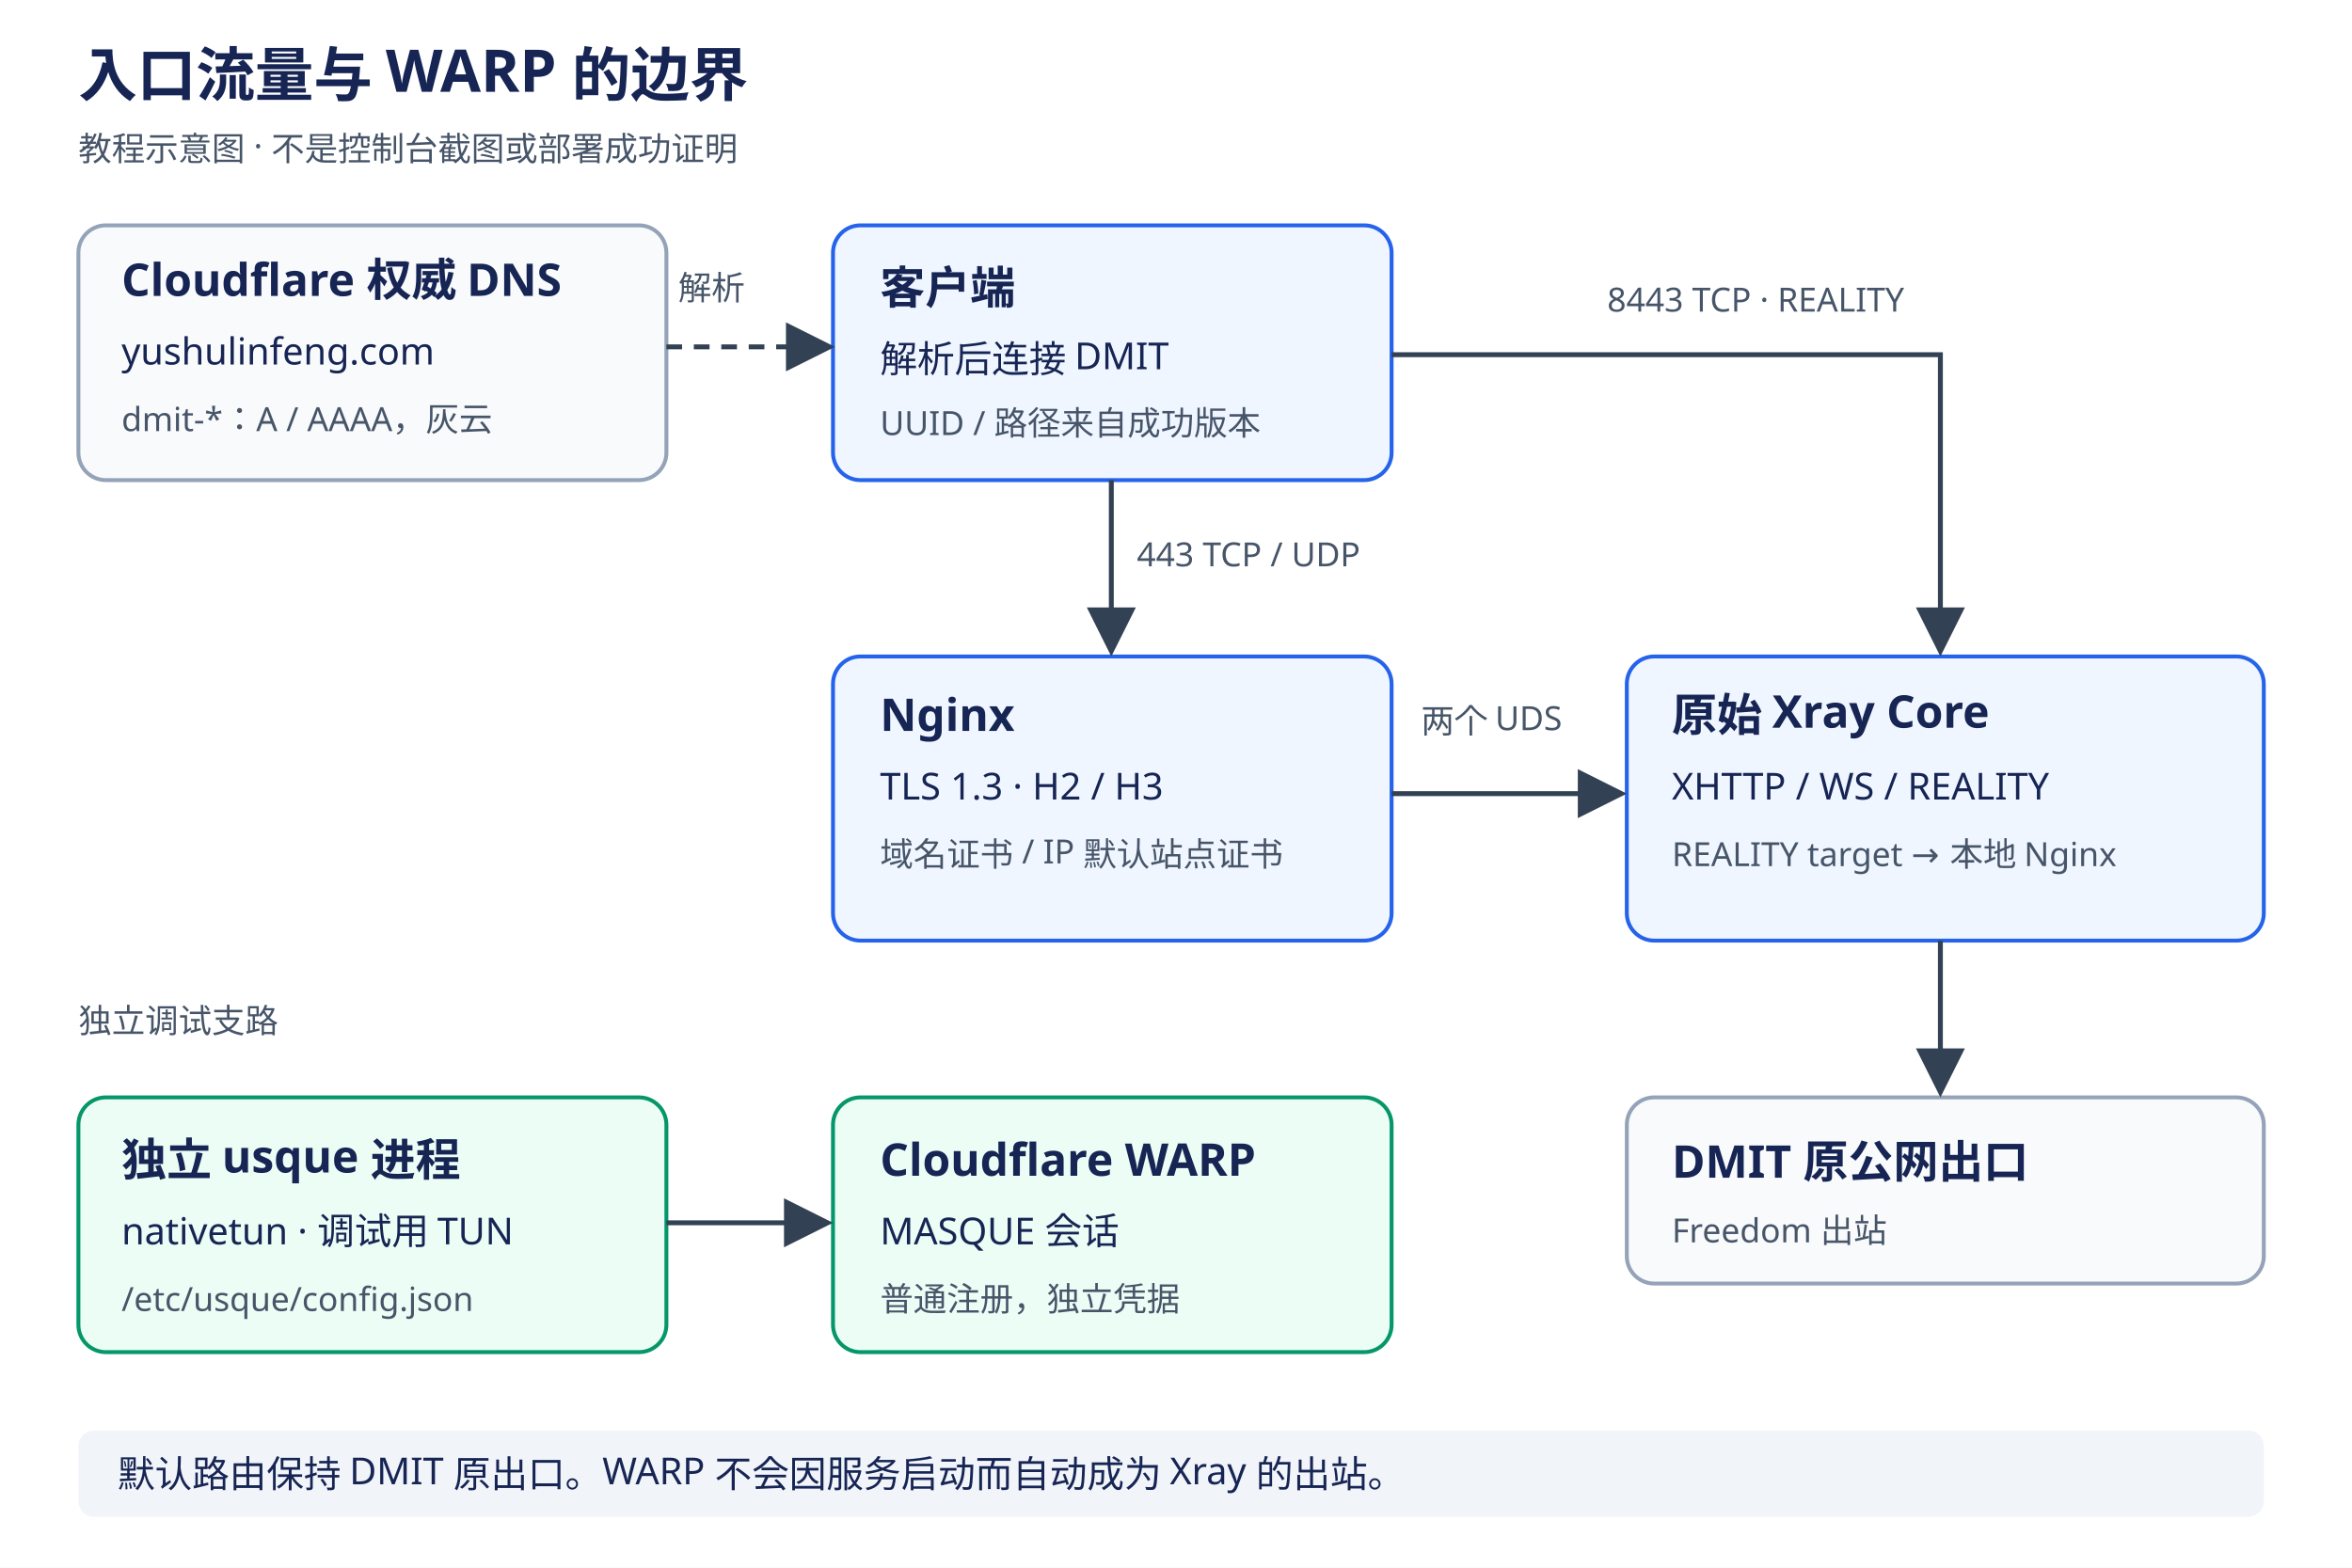
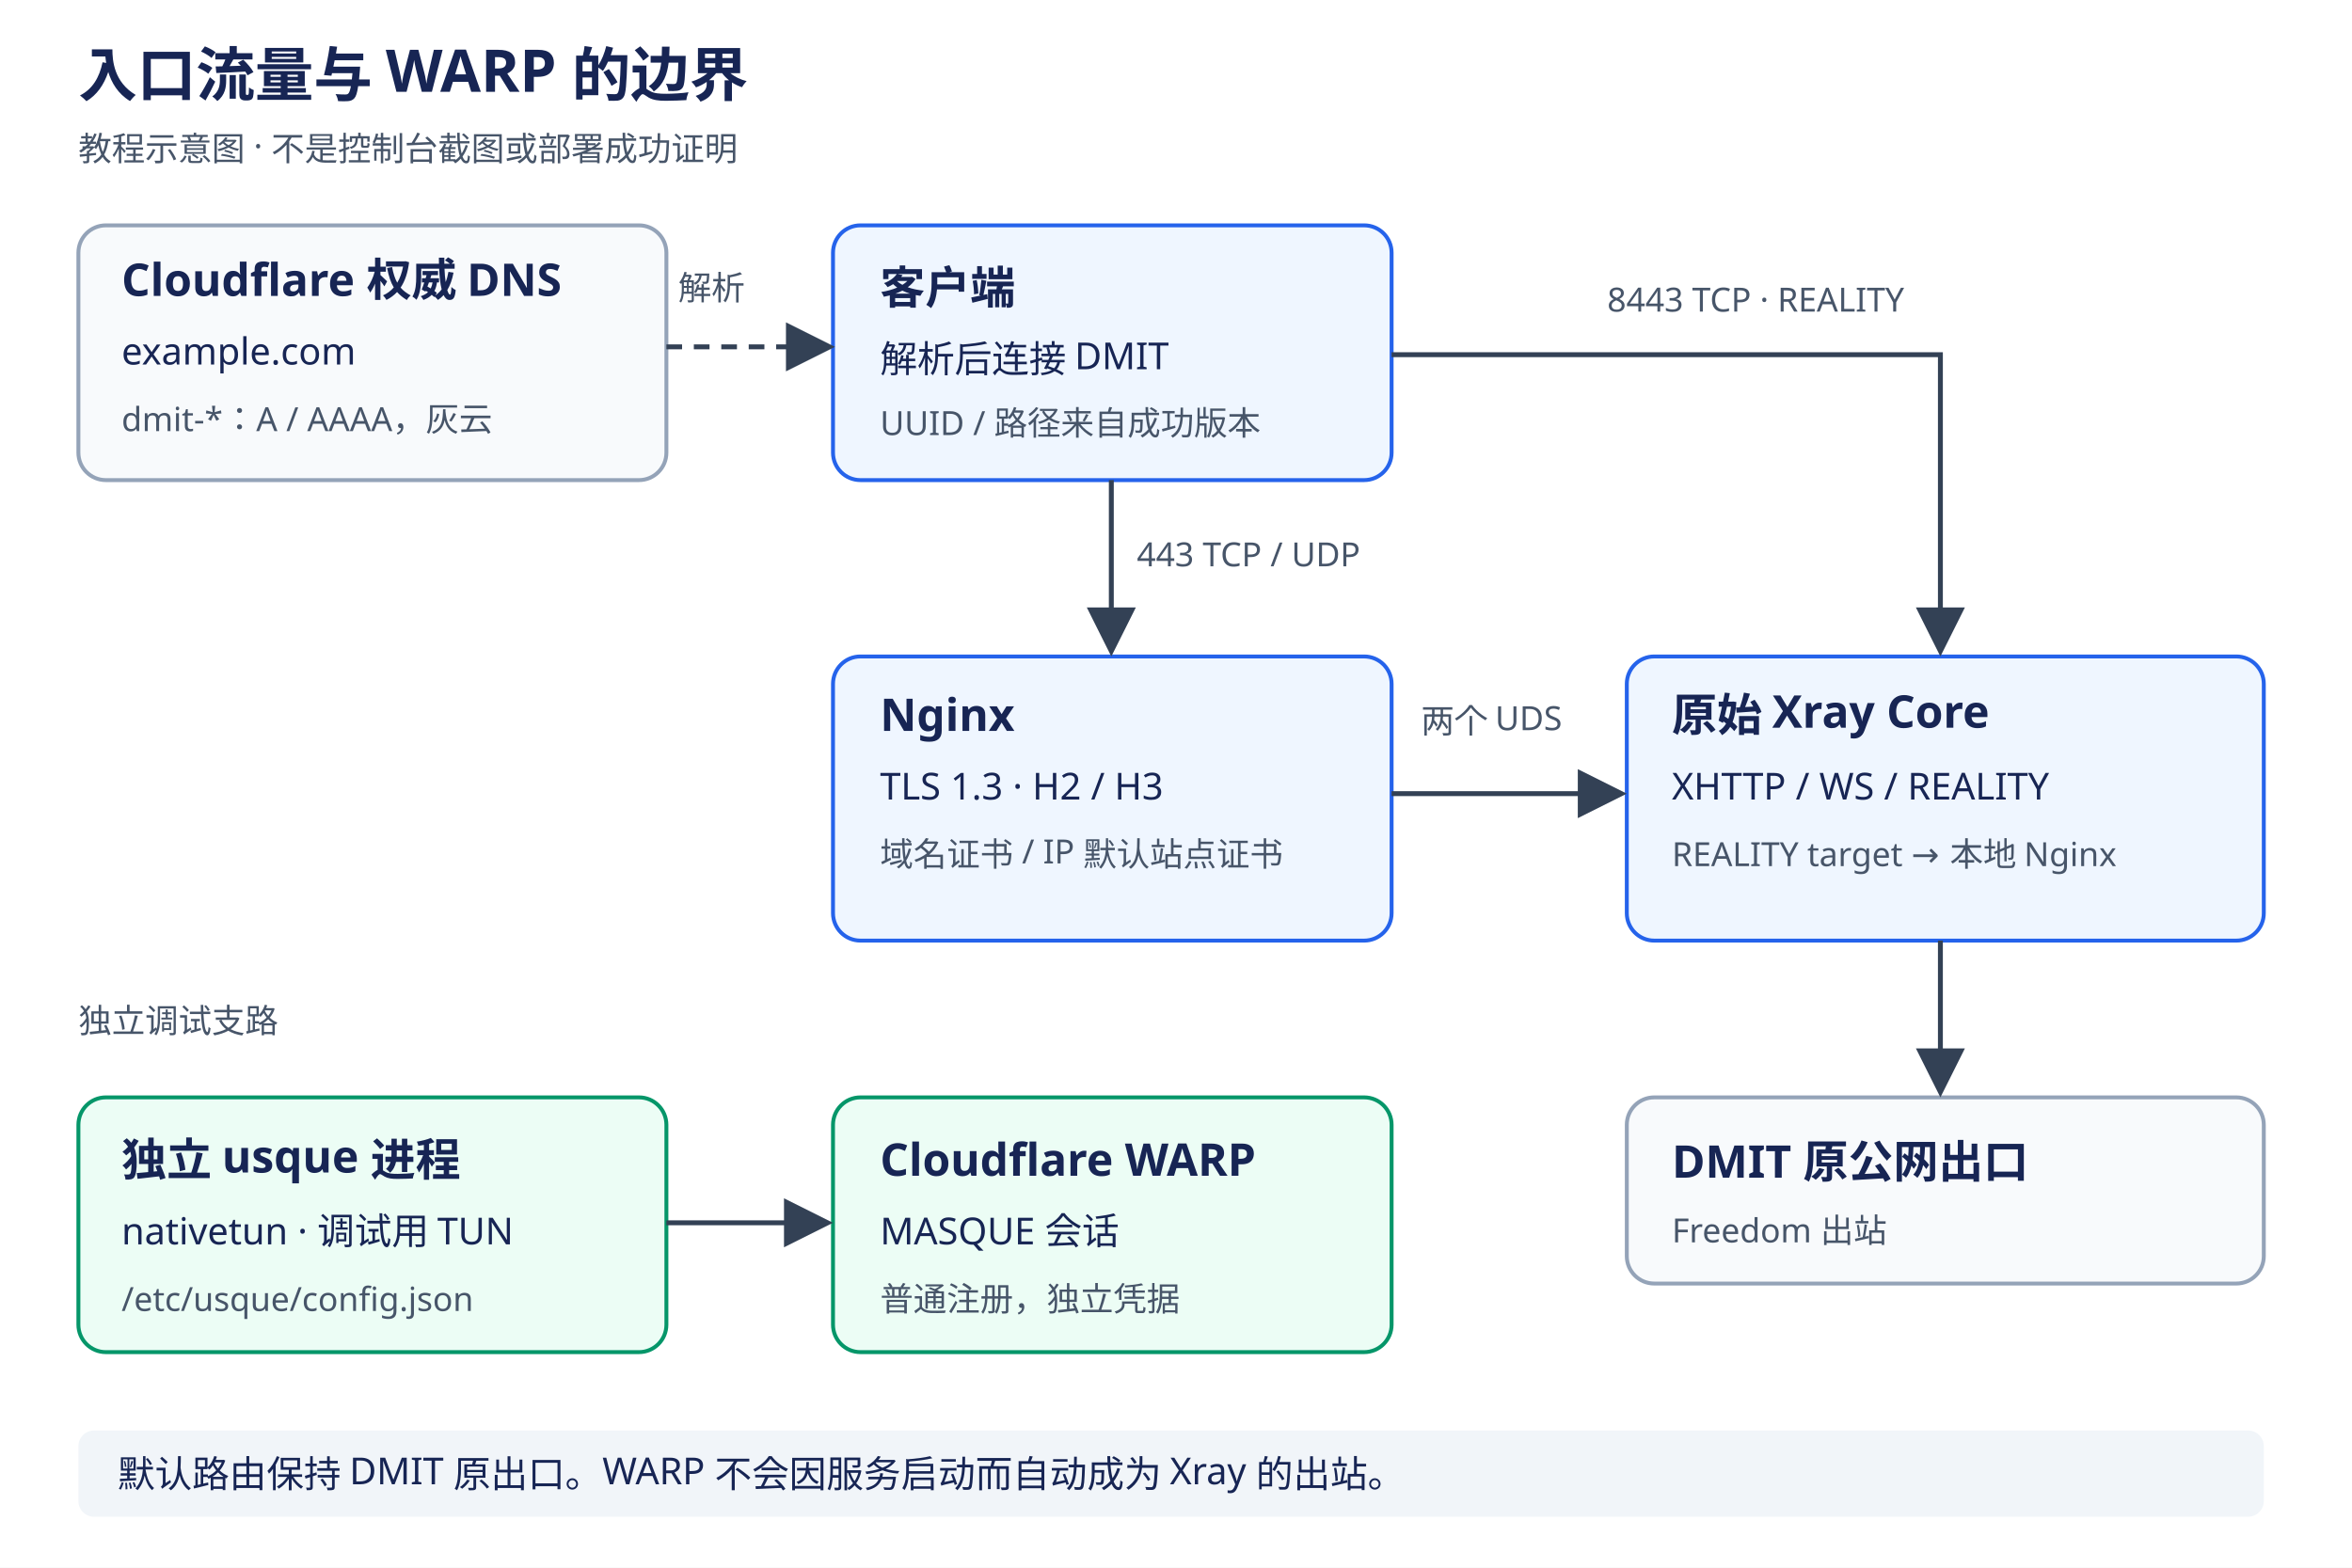
<svg xmlns="http://www.w3.org/2000/svg" width="1200" height="800" viewBox="0 0 1200 800" role="img" aria-labelledby="title desc">
  <defs>
    <marker id="arrow" markerWidth="10" markerHeight="10" refX="8" refY="5" orient="auto">
      <path d="M0 0L10 5L0 10Z" fill="#334155" />
    </marker>
    <style>
      text{font-family:'Microsoft YaHei','Segoe UI',sans-serif;fill:#172554;font-size:19px}
      .title{font-size:30px;font-weight:700}.heading{font-size:23px;font-weight:700}.small{font-size:17px;fill:#475569}
      .box{fill:#f8fafc;stroke:#94a3b8;stroke-width:2}.blue{fill:#eff6ff;stroke:#2563eb;stroke-width:2}.green{fill:#ecfdf5;stroke:#059669;stroke-width:2}
      .line{fill:none;stroke:#334155;stroke-width:2.5;marker-end:url(#arrow)}.dns{stroke-dasharray:8 6}
    </style>
  </defs>
  <rect width="1200" height="800" fill="white" />
  <text x="40" y="49" class="title">入口流量与 WARP 的边界</text>
  <text x="40" y="82" class="small">教程示意图 · 不是控制台截图或部署成功证明</text>
  <rect x="40" y="115" width="300" height="130" rx="14" class="box" />
  <text x="62" y="151" class="heading">Cloudflare 权威 DNS</text>
-   <text x="62" y="186">yushulinfeng.com</text>
+   <text x="62" y="186">example.com</text>
  <text x="62" y="220" class="small">dmit-*：A / AAAA，灰云</text>
  <rect x="425" y="115" width="285" height="130" rx="14" class="blue" />
  <text x="449" y="155" class="heading">客户端</text>
  <text x="449" y="190">解析后连接 DMIT</text>
  <text x="449" y="222" class="small">UUID / 路径来自成功版本</text>
  <path d="M340 177H421" class="line dns" />
  <text x="346" y="153" class="small">解析</text>
  <rect x="425" y="335" width="285" height="145" rx="14" class="blue" />
  <text x="449" y="373" class="heading">Nginx</text>
  <text x="449" y="408">TLS 1.3 · H2 / H3</text>
  <text x="449" y="442" class="small">域名证书 / IP 默认站点证书</text>
  <path d="M567 245V330" class="line" />
  <text x="580" y="289" class="small">443 TCP / UDP</text>
  <rect x="830" y="335" width="325" height="145" rx="14" class="blue" />
  <text x="853" y="373" class="heading">原始 Xray Core</text>
  <text x="853" y="408">XHTTP / WS / REALITY</text>
  <text x="853" y="442" class="small">REALITY target → 本地 Nginx</text>
  <path d="M710 405H825" class="line" />
  <text x="725" y="374" class="small">两个 UDS</text>
  <path d="M710 181H990V330" class="line" />
  <text x="820" y="159" class="small">8443 TCP · REALITY</text>
  <rect x="830" y="560" width="325" height="95" rx="14" class="box" />
  <text x="853" y="601" class="heading">DMIT 原公网出口</text>
  <text x="853" y="634" class="small">Freedom 出站</text>
  <path d="M990 480V555" class="line" />
  <rect x="40" y="560" width="300" height="130" rx="14" class="green" />
  <text x="62" y="600" class="heading">独立 usque 进程</text>
  <text x="62" y="635">nativetun · 调试用 TUN</text>
  <text x="62" y="669" class="small">/etc/usque/config.json</text>
  <rect x="425" y="560" width="285" height="130" rx="14" class="green" />
  <text x="449" y="600" class="heading">Cloudflare WARP</text>
  <text x="449" y="635">MASQUE 会话</text>
  <text x="449" y="669" class="small">普通注册，独立凭据</text>
  <path d="M340 624H420" class="line" />
  <text x="40" y="527" class="small">独立调试支路</text>
  <rect x="40" y="730" width="1115" height="44" rx="8" fill="#f1f5f9" />
  <text x="60" y="759">默认路由保持 DMIT 原出口。WARP 不会因服务启动而自动成为 Xray 的出站。</text>
</svg>
